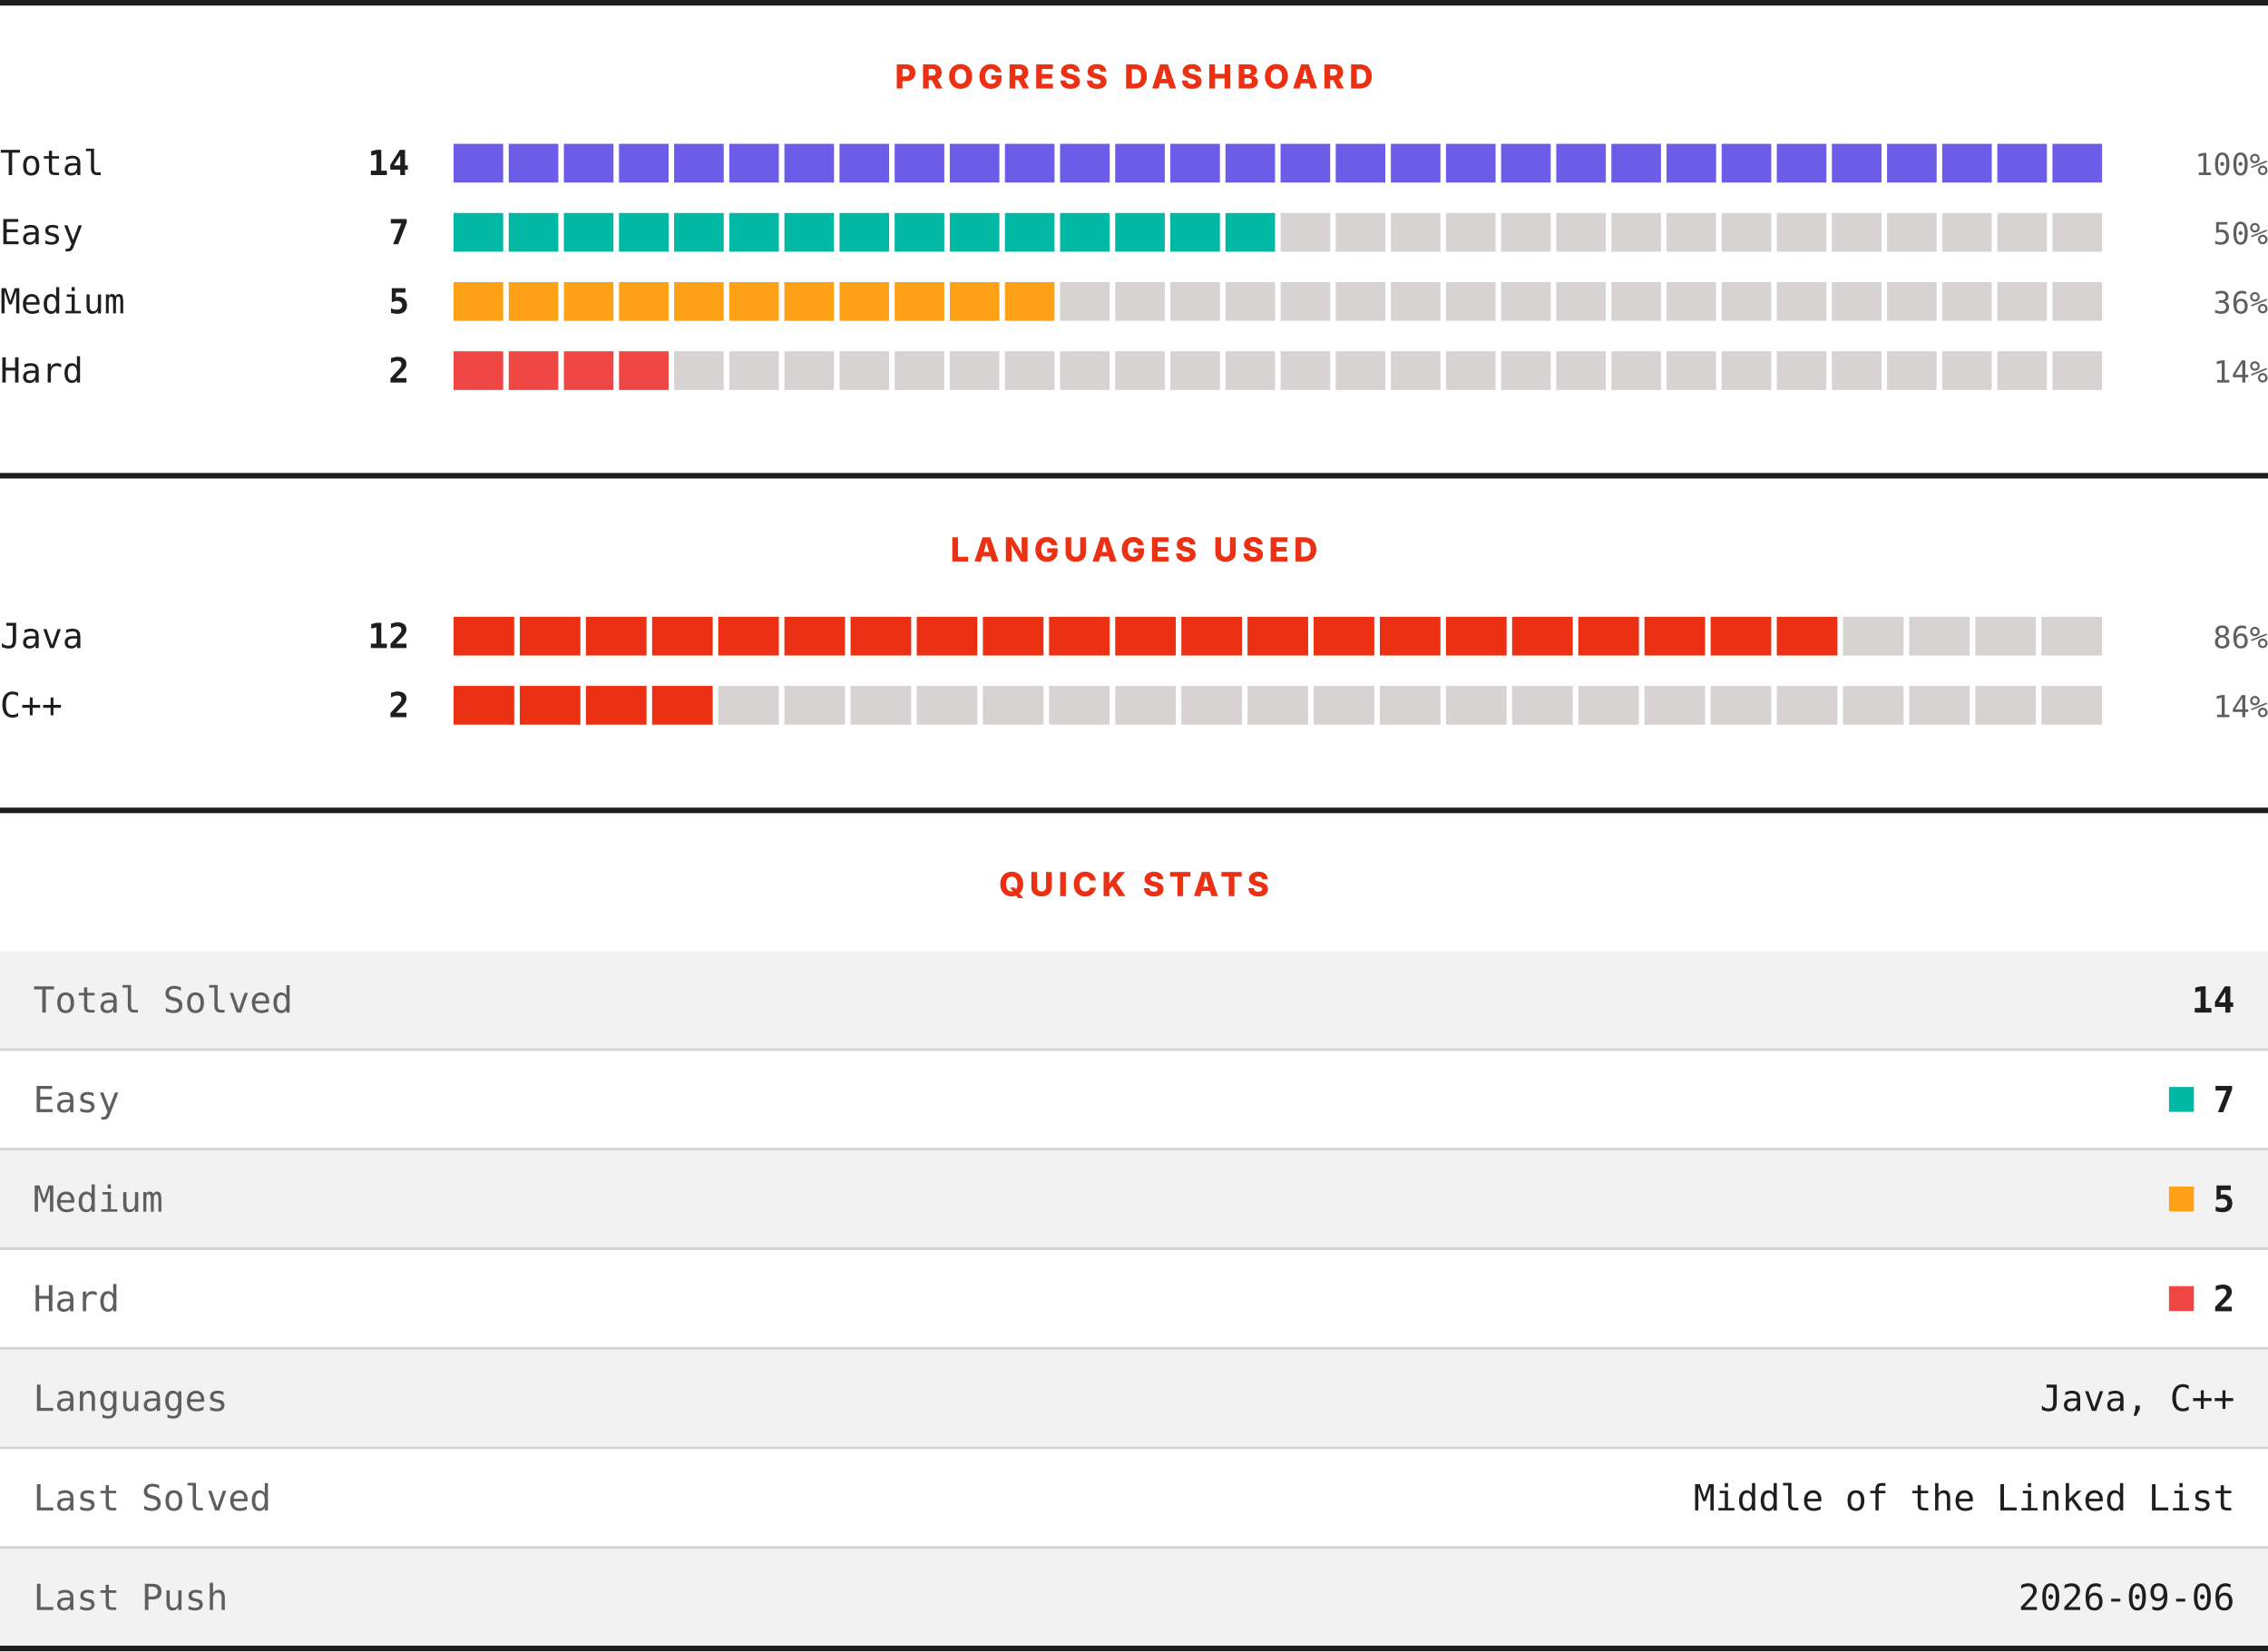
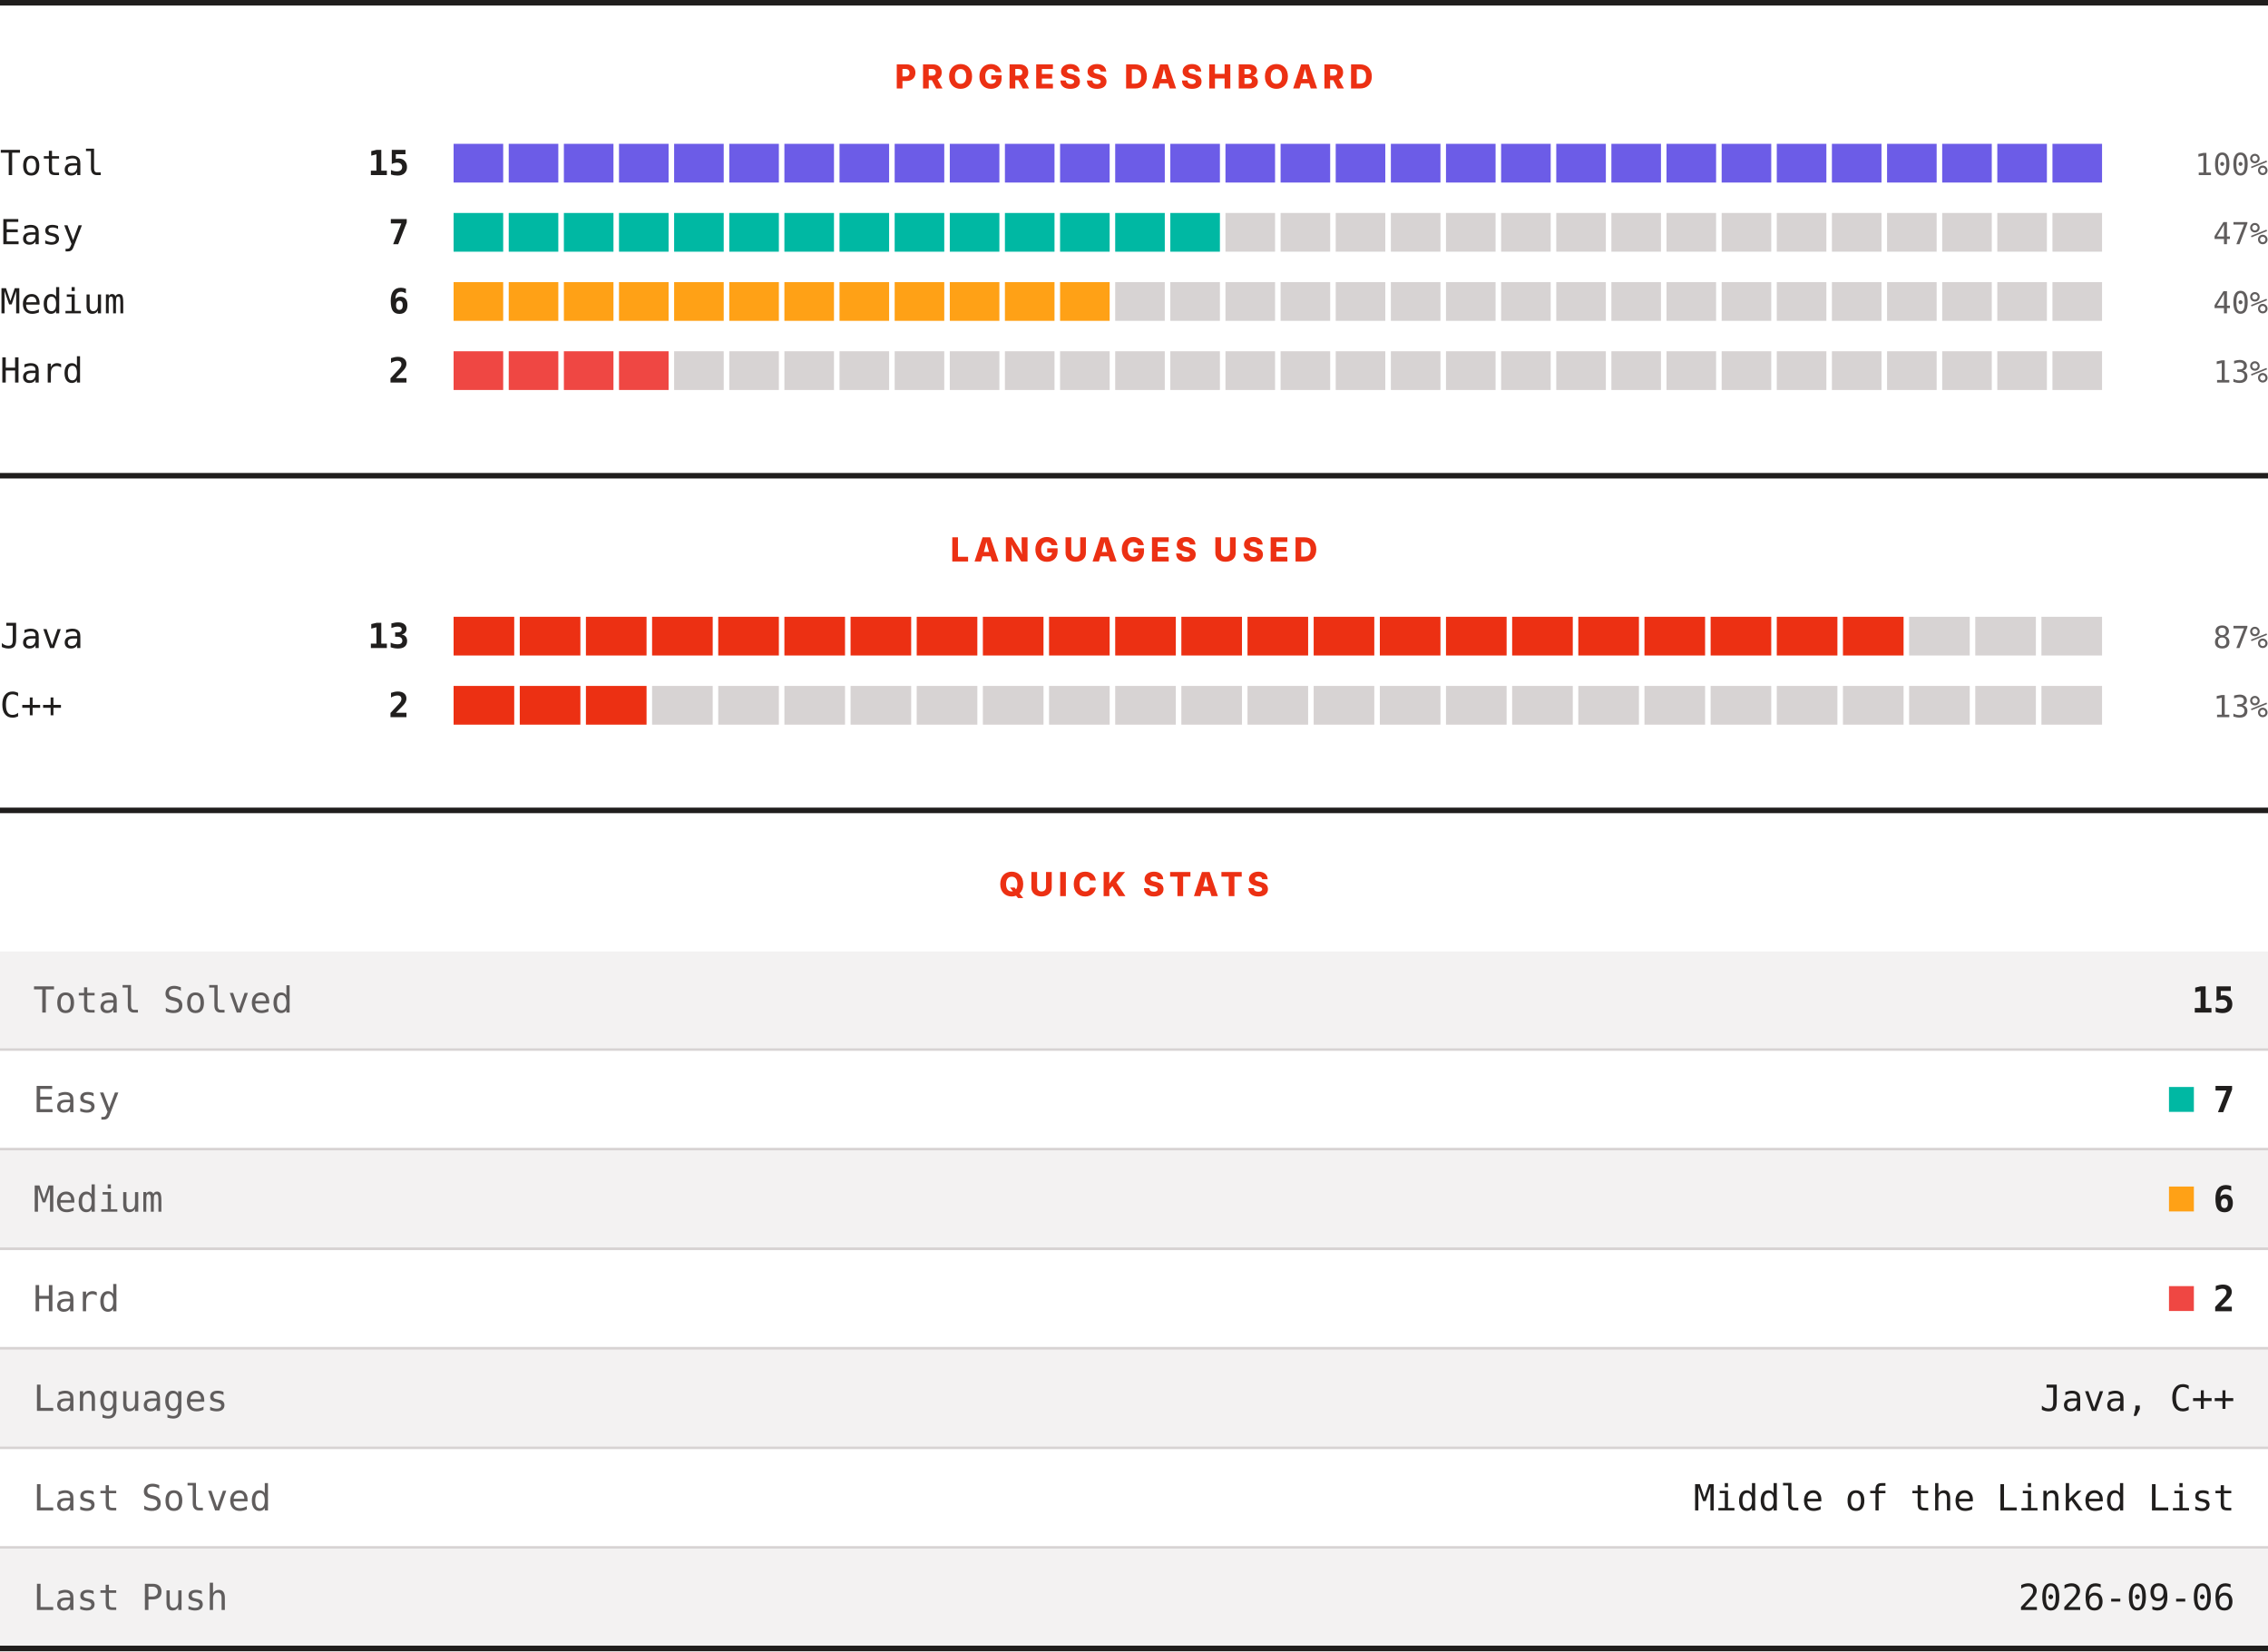
<svg xmlns="http://www.w3.org/2000/svg" width="820" height="597" viewBox="0 0 820 597" role="img" aria-label="LeetCode progress, languages and quick stats">
  <rect width="820" height="597" fill="#ffffff" />
  <rect x="0" y="0" width="820" height="2" fill="#201e1d" />
  <text x="410" y="32" text-anchor="middle" font-family="Archivo, system-ui, -apple-system, Segoe UI, sans-serif" font-size="12" font-weight="800" letter-spacing="1.68" fill="#ec3013">PROGRESS DASHBOARD</text>
  <text x="0" y="63.3" font-family="ui-monospace, SFMono-Regular, Menlo, Consolas, monospace" font-size="12.5" fill="#201e1d">Total</text>
-   <text x="148" y="63.3" text-anchor="end" font-family="ui-monospace, SFMono-Regular, Menlo, Consolas, monospace" font-size="12.5" font-weight="700" fill="#201e1d">14</text>
+   <text x="148" y="63.3" text-anchor="end" font-family="ui-monospace, SFMono-Regular, Menlo, Consolas, monospace" font-size="12.5" font-weight="700" fill="#201e1d">15</text>
  <rect x="164.00" y="52" width="17.93" height="14" fill="#6c5ce7" />
  <rect x="183.93" y="52" width="17.93" height="14" fill="#6c5ce7" />
  <rect x="203.87" y="52" width="17.93" height="14" fill="#6c5ce7" />
  <rect x="223.80" y="52" width="17.93" height="14" fill="#6c5ce7" />
  <rect x="243.73" y="52" width="17.93" height="14" fill="#6c5ce7" />
  <rect x="263.67" y="52" width="17.93" height="14" fill="#6c5ce7" />
  <rect x="283.60" y="52" width="17.93" height="14" fill="#6c5ce7" />
  <rect x="303.53" y="52" width="17.93" height="14" fill="#6c5ce7" />
  <rect x="323.47" y="52" width="17.93" height="14" fill="#6c5ce7" />
  <rect x="343.40" y="52" width="17.93" height="14" fill="#6c5ce7" />
  <rect x="363.33" y="52" width="17.93" height="14" fill="#6c5ce7" />
  <rect x="383.27" y="52" width="17.93" height="14" fill="#6c5ce7" />
  <rect x="403.20" y="52" width="17.93" height="14" fill="#6c5ce7" />
  <rect x="423.13" y="52" width="17.93" height="14" fill="#6c5ce7" />
  <rect x="443.07" y="52" width="17.93" height="14" fill="#6c5ce7" />
  <rect x="463.00" y="52" width="17.93" height="14" fill="#6c5ce7" />
  <rect x="482.93" y="52" width="17.93" height="14" fill="#6c5ce7" />
  <rect x="502.87" y="52" width="17.93" height="14" fill="#6c5ce7" />
  <rect x="522.80" y="52" width="17.93" height="14" fill="#6c5ce7" />
  <rect x="542.73" y="52" width="17.93" height="14" fill="#6c5ce7" />
  <rect x="562.67" y="52" width="17.93" height="14" fill="#6c5ce7" />
  <rect x="582.60" y="52" width="17.93" height="14" fill="#6c5ce7" />
  <rect x="602.53" y="52" width="17.93" height="14" fill="#6c5ce7" />
  <rect x="622.47" y="52" width="17.93" height="14" fill="#6c5ce7" />
  <rect x="642.40" y="52" width="17.93" height="14" fill="#6c5ce7" />
  <rect x="662.33" y="52" width="17.93" height="14" fill="#6c5ce7" />
  <rect x="682.27" y="52" width="17.93" height="14" fill="#6c5ce7" />
  <rect x="702.20" y="52" width="17.93" height="14" fill="#6c5ce7" />
  <rect x="722.13" y="52" width="17.93" height="14" fill="#6c5ce7" />
  <rect x="742.07" y="52" width="17.93" height="14" fill="#6c5ce7" />
  <text x="820" y="63.3" text-anchor="end" font-family="ui-monospace, SFMono-Regular, Menlo, Consolas, monospace" font-size="11" fill="#605d5d">100%</text>
  <text x="0" y="88.3" font-family="ui-monospace, SFMono-Regular, Menlo, Consolas, monospace" font-size="12.5" fill="#201e1d">Easy</text>
  <text x="148" y="88.3" text-anchor="end" font-family="ui-monospace, SFMono-Regular, Menlo, Consolas, monospace" font-size="12.5" font-weight="700" fill="#201e1d">7</text>
  <rect x="164.00" y="77" width="17.93" height="14" fill="#00b8a3" />
  <rect x="183.93" y="77" width="17.93" height="14" fill="#00b8a3" />
  <rect x="203.87" y="77" width="17.93" height="14" fill="#00b8a3" />
  <rect x="223.80" y="77" width="17.93" height="14" fill="#00b8a3" />
  <rect x="243.73" y="77" width="17.93" height="14" fill="#00b8a3" />
  <rect x="263.67" y="77" width="17.93" height="14" fill="#00b8a3" />
  <rect x="283.60" y="77" width="17.93" height="14" fill="#00b8a3" />
  <rect x="303.53" y="77" width="17.93" height="14" fill="#00b8a3" />
  <rect x="323.47" y="77" width="17.93" height="14" fill="#00b8a3" />
  <rect x="343.40" y="77" width="17.93" height="14" fill="#00b8a3" />
  <rect x="363.33" y="77" width="17.93" height="14" fill="#00b8a3" />
  <rect x="383.27" y="77" width="17.93" height="14" fill="#00b8a3" />
  <rect x="403.20" y="77" width="17.93" height="14" fill="#00b8a3" />
  <rect x="423.13" y="77" width="17.93" height="14" fill="#00b8a3" />
-   <rect x="443.07" y="77" width="17.93" height="14" fill="#00b8a3" />
+   <rect x="443.07" y="77" width="17.93" height="14" fill="#d7d3d3" />
  <rect x="463.00" y="77" width="17.93" height="14" fill="#d7d3d3" />
  <rect x="482.93" y="77" width="17.93" height="14" fill="#d7d3d3" />
  <rect x="502.87" y="77" width="17.93" height="14" fill="#d7d3d3" />
  <rect x="522.80" y="77" width="17.93" height="14" fill="#d7d3d3" />
  <rect x="542.73" y="77" width="17.93" height="14" fill="#d7d3d3" />
  <rect x="562.67" y="77" width="17.93" height="14" fill="#d7d3d3" />
  <rect x="582.60" y="77" width="17.93" height="14" fill="#d7d3d3" />
  <rect x="602.53" y="77" width="17.93" height="14" fill="#d7d3d3" />
  <rect x="622.47" y="77" width="17.93" height="14" fill="#d7d3d3" />
  <rect x="642.40" y="77" width="17.93" height="14" fill="#d7d3d3" />
  <rect x="662.33" y="77" width="17.93" height="14" fill="#d7d3d3" />
  <rect x="682.27" y="77" width="17.93" height="14" fill="#d7d3d3" />
  <rect x="702.20" y="77" width="17.93" height="14" fill="#d7d3d3" />
  <rect x="722.13" y="77" width="17.93" height="14" fill="#d7d3d3" />
  <rect x="742.07" y="77" width="17.93" height="14" fill="#d7d3d3" />
-   <text x="820" y="88.3" text-anchor="end" font-family="ui-monospace, SFMono-Regular, Menlo, Consolas, monospace" font-size="11" fill="#605d5d">50%</text>
+   <text x="820" y="88.3" text-anchor="end" font-family="ui-monospace, SFMono-Regular, Menlo, Consolas, monospace" font-size="11" fill="#605d5d">47%</text>
  <text x="0" y="113.3" font-family="ui-monospace, SFMono-Regular, Menlo, Consolas, monospace" font-size="12.5" fill="#201e1d">Medium</text>
-   <text x="148" y="113.3" text-anchor="end" font-family="ui-monospace, SFMono-Regular, Menlo, Consolas, monospace" font-size="12.5" font-weight="700" fill="#201e1d">5</text>
+   <text x="148" y="113.3" text-anchor="end" font-family="ui-monospace, SFMono-Regular, Menlo, Consolas, monospace" font-size="12.5" font-weight="700" fill="#201e1d">6</text>
  <rect x="164.00" y="102" width="17.93" height="14" fill="#ffa116" />
  <rect x="183.93" y="102" width="17.93" height="14" fill="#ffa116" />
  <rect x="203.87" y="102" width="17.93" height="14" fill="#ffa116" />
  <rect x="223.80" y="102" width="17.93" height="14" fill="#ffa116" />
  <rect x="243.73" y="102" width="17.93" height="14" fill="#ffa116" />
  <rect x="263.67" y="102" width="17.93" height="14" fill="#ffa116" />
  <rect x="283.60" y="102" width="17.93" height="14" fill="#ffa116" />
  <rect x="303.53" y="102" width="17.93" height="14" fill="#ffa116" />
  <rect x="323.47" y="102" width="17.93" height="14" fill="#ffa116" />
  <rect x="343.40" y="102" width="17.93" height="14" fill="#ffa116" />
  <rect x="363.33" y="102" width="17.93" height="14" fill="#ffa116" />
-   <rect x="383.27" y="102" width="17.93" height="14" fill="#d7d3d3" />
+   <rect x="383.27" y="102" width="17.93" height="14" fill="#ffa116" />
  <rect x="403.20" y="102" width="17.93" height="14" fill="#d7d3d3" />
  <rect x="423.13" y="102" width="17.93" height="14" fill="#d7d3d3" />
  <rect x="443.07" y="102" width="17.93" height="14" fill="#d7d3d3" />
  <rect x="463.00" y="102" width="17.93" height="14" fill="#d7d3d3" />
  <rect x="482.93" y="102" width="17.93" height="14" fill="#d7d3d3" />
  <rect x="502.87" y="102" width="17.93" height="14" fill="#d7d3d3" />
  <rect x="522.80" y="102" width="17.93" height="14" fill="#d7d3d3" />
  <rect x="542.73" y="102" width="17.93" height="14" fill="#d7d3d3" />
  <rect x="562.67" y="102" width="17.93" height="14" fill="#d7d3d3" />
  <rect x="582.60" y="102" width="17.93" height="14" fill="#d7d3d3" />
  <rect x="602.53" y="102" width="17.93" height="14" fill="#d7d3d3" />
  <rect x="622.47" y="102" width="17.93" height="14" fill="#d7d3d3" />
  <rect x="642.40" y="102" width="17.93" height="14" fill="#d7d3d3" />
  <rect x="662.33" y="102" width="17.93" height="14" fill="#d7d3d3" />
  <rect x="682.27" y="102" width="17.93" height="14" fill="#d7d3d3" />
  <rect x="702.20" y="102" width="17.93" height="14" fill="#d7d3d3" />
  <rect x="722.13" y="102" width="17.93" height="14" fill="#d7d3d3" />
  <rect x="742.07" y="102" width="17.93" height="14" fill="#d7d3d3" />
-   <text x="820" y="113.3" text-anchor="end" font-family="ui-monospace, SFMono-Regular, Menlo, Consolas, monospace" font-size="11" fill="#605d5d">36%</text>
+   <text x="820" y="113.3" text-anchor="end" font-family="ui-monospace, SFMono-Regular, Menlo, Consolas, monospace" font-size="11" fill="#605d5d">40%</text>
  <text x="0" y="138.3" font-family="ui-monospace, SFMono-Regular, Menlo, Consolas, monospace" font-size="12.5" fill="#201e1d">Hard</text>
  <text x="148" y="138.3" text-anchor="end" font-family="ui-monospace, SFMono-Regular, Menlo, Consolas, monospace" font-size="12.5" font-weight="700" fill="#201e1d">2</text>
  <rect x="164.00" y="127" width="17.93" height="14" fill="#ef4743" />
  <rect x="183.93" y="127" width="17.93" height="14" fill="#ef4743" />
  <rect x="203.87" y="127" width="17.93" height="14" fill="#ef4743" />
  <rect x="223.80" y="127" width="17.93" height="14" fill="#ef4743" />
  <rect x="243.73" y="127" width="17.93" height="14" fill="#d7d3d3" />
  <rect x="263.67" y="127" width="17.93" height="14" fill="#d7d3d3" />
  <rect x="283.60" y="127" width="17.93" height="14" fill="#d7d3d3" />
  <rect x="303.53" y="127" width="17.93" height="14" fill="#d7d3d3" />
  <rect x="323.47" y="127" width="17.93" height="14" fill="#d7d3d3" />
  <rect x="343.40" y="127" width="17.93" height="14" fill="#d7d3d3" />
  <rect x="363.33" y="127" width="17.93" height="14" fill="#d7d3d3" />
  <rect x="383.27" y="127" width="17.93" height="14" fill="#d7d3d3" />
  <rect x="403.20" y="127" width="17.93" height="14" fill="#d7d3d3" />
  <rect x="423.13" y="127" width="17.93" height="14" fill="#d7d3d3" />
  <rect x="443.07" y="127" width="17.93" height="14" fill="#d7d3d3" />
  <rect x="463.00" y="127" width="17.93" height="14" fill="#d7d3d3" />
  <rect x="482.93" y="127" width="17.93" height="14" fill="#d7d3d3" />
  <rect x="502.87" y="127" width="17.93" height="14" fill="#d7d3d3" />
  <rect x="522.80" y="127" width="17.93" height="14" fill="#d7d3d3" />
  <rect x="542.73" y="127" width="17.93" height="14" fill="#d7d3d3" />
  <rect x="562.67" y="127" width="17.93" height="14" fill="#d7d3d3" />
  <rect x="582.60" y="127" width="17.93" height="14" fill="#d7d3d3" />
  <rect x="602.53" y="127" width="17.93" height="14" fill="#d7d3d3" />
  <rect x="622.47" y="127" width="17.93" height="14" fill="#d7d3d3" />
  <rect x="642.40" y="127" width="17.93" height="14" fill="#d7d3d3" />
  <rect x="662.33" y="127" width="17.93" height="14" fill="#d7d3d3" />
  <rect x="682.27" y="127" width="17.93" height="14" fill="#d7d3d3" />
  <rect x="702.20" y="127" width="17.93" height="14" fill="#d7d3d3" />
  <rect x="722.13" y="127" width="17.93" height="14" fill="#d7d3d3" />
  <rect x="742.07" y="127" width="17.93" height="14" fill="#d7d3d3" />
-   <text x="820" y="138.3" text-anchor="end" font-family="ui-monospace, SFMono-Regular, Menlo, Consolas, monospace" font-size="11" fill="#605d5d">14%</text>
+   <text x="820" y="138.3" text-anchor="end" font-family="ui-monospace, SFMono-Regular, Menlo, Consolas, monospace" font-size="11" fill="#605d5d">13%</text>
  <rect x="0" y="171" width="820" height="2" fill="#201e1d" />
  <text x="410" y="203" text-anchor="middle" font-family="Archivo, system-ui, -apple-system, Segoe UI, sans-serif" font-size="12" font-weight="800" letter-spacing="1.68" fill="#ec3013">LANGUAGES USED</text>
  <text x="0" y="234.3" font-family="ui-monospace, SFMono-Regular, Menlo, Consolas, monospace" font-size="12.5" fill="#201e1d">Java</text>
-   <text x="148" y="234.3" text-anchor="end" font-family="ui-monospace, SFMono-Regular, Menlo, Consolas, monospace" font-size="12.5" font-weight="700" fill="#201e1d">12</text>
+   <text x="148" y="234.3" text-anchor="end" font-family="ui-monospace, SFMono-Regular, Menlo, Consolas, monospace" font-size="12.5" font-weight="700" fill="#201e1d">13</text>
  <rect x="164.00" y="223" width="21.92" height="14" fill="#ec3013" />
  <rect x="187.92" y="223" width="21.92" height="14" fill="#ec3013" />
  <rect x="211.84" y="223" width="21.92" height="14" fill="#ec3013" />
  <rect x="235.76" y="223" width="21.92" height="14" fill="#ec3013" />
  <rect x="259.68" y="223" width="21.92" height="14" fill="#ec3013" />
  <rect x="283.60" y="223" width="21.92" height="14" fill="#ec3013" />
  <rect x="307.52" y="223" width="21.92" height="14" fill="#ec3013" />
  <rect x="331.44" y="223" width="21.92" height="14" fill="#ec3013" />
  <rect x="355.36" y="223" width="21.92" height="14" fill="#ec3013" />
  <rect x="379.28" y="223" width="21.92" height="14" fill="#ec3013" />
  <rect x="403.20" y="223" width="21.92" height="14" fill="#ec3013" />
  <rect x="427.12" y="223" width="21.92" height="14" fill="#ec3013" />
  <rect x="451.04" y="223" width="21.92" height="14" fill="#ec3013" />
  <rect x="474.96" y="223" width="21.92" height="14" fill="#ec3013" />
  <rect x="498.88" y="223" width="21.92" height="14" fill="#ec3013" />
  <rect x="522.80" y="223" width="21.92" height="14" fill="#ec3013" />
  <rect x="546.72" y="223" width="21.92" height="14" fill="#ec3013" />
  <rect x="570.64" y="223" width="21.92" height="14" fill="#ec3013" />
  <rect x="594.56" y="223" width="21.92" height="14" fill="#ec3013" />
  <rect x="618.48" y="223" width="21.92" height="14" fill="#ec3013" />
  <rect x="642.40" y="223" width="21.92" height="14" fill="#ec3013" />
-   <rect x="666.32" y="223" width="21.92" height="14" fill="#d7d3d3" />
+   <rect x="666.32" y="223" width="21.92" height="14" fill="#ec3013" />
  <rect x="690.24" y="223" width="21.92" height="14" fill="#d7d3d3" />
  <rect x="714.16" y="223" width="21.92" height="14" fill="#d7d3d3" />
  <rect x="738.08" y="223" width="21.92" height="14" fill="#d7d3d3" />
-   <text x="820" y="234.3" text-anchor="end" font-family="ui-monospace, SFMono-Regular, Menlo, Consolas, monospace" font-size="11" fill="#605d5d">86%</text>
+   <text x="820" y="234.3" text-anchor="end" font-family="ui-monospace, SFMono-Regular, Menlo, Consolas, monospace" font-size="11" fill="#605d5d">87%</text>
  <text x="0" y="259.3" font-family="ui-monospace, SFMono-Regular, Menlo, Consolas, monospace" font-size="12.5" fill="#201e1d">C++</text>
  <text x="148" y="259.3" text-anchor="end" font-family="ui-monospace, SFMono-Regular, Menlo, Consolas, monospace" font-size="12.5" font-weight="700" fill="#201e1d">2</text>
  <rect x="164.00" y="248" width="21.92" height="14" fill="#ec3013" />
  <rect x="187.92" y="248" width="21.92" height="14" fill="#ec3013" />
  <rect x="211.84" y="248" width="21.92" height="14" fill="#ec3013" />
-   <rect x="235.76" y="248" width="21.92" height="14" fill="#ec3013" />
+   <rect x="235.76" y="248" width="21.92" height="14" fill="#d7d3d3" />
  <rect x="259.68" y="248" width="21.92" height="14" fill="#d7d3d3" />
  <rect x="283.60" y="248" width="21.92" height="14" fill="#d7d3d3" />
  <rect x="307.52" y="248" width="21.92" height="14" fill="#d7d3d3" />
  <rect x="331.44" y="248" width="21.92" height="14" fill="#d7d3d3" />
  <rect x="355.36" y="248" width="21.92" height="14" fill="#d7d3d3" />
  <rect x="379.28" y="248" width="21.92" height="14" fill="#d7d3d3" />
  <rect x="403.20" y="248" width="21.92" height="14" fill="#d7d3d3" />
  <rect x="427.12" y="248" width="21.92" height="14" fill="#d7d3d3" />
  <rect x="451.04" y="248" width="21.92" height="14" fill="#d7d3d3" />
  <rect x="474.96" y="248" width="21.92" height="14" fill="#d7d3d3" />
  <rect x="498.88" y="248" width="21.92" height="14" fill="#d7d3d3" />
  <rect x="522.80" y="248" width="21.92" height="14" fill="#d7d3d3" />
  <rect x="546.72" y="248" width="21.92" height="14" fill="#d7d3d3" />
  <rect x="570.64" y="248" width="21.92" height="14" fill="#d7d3d3" />
  <rect x="594.56" y="248" width="21.92" height="14" fill="#d7d3d3" />
  <rect x="618.48" y="248" width="21.92" height="14" fill="#d7d3d3" />
  <rect x="642.40" y="248" width="21.92" height="14" fill="#d7d3d3" />
  <rect x="666.32" y="248" width="21.92" height="14" fill="#d7d3d3" />
  <rect x="690.24" y="248" width="21.92" height="14" fill="#d7d3d3" />
  <rect x="714.16" y="248" width="21.92" height="14" fill="#d7d3d3" />
  <rect x="738.08" y="248" width="21.92" height="14" fill="#d7d3d3" />
-   <text x="820" y="259.3" text-anchor="end" font-family="ui-monospace, SFMono-Regular, Menlo, Consolas, monospace" font-size="11" fill="#605d5d">14%</text>
+   <text x="820" y="259.3" text-anchor="end" font-family="ui-monospace, SFMono-Regular, Menlo, Consolas, monospace" font-size="11" fill="#605d5d">13%</text>
  <rect x="0" y="292" width="820" height="2" fill="#201e1d" />
  <text x="410" y="324" text-anchor="middle" font-family="Archivo, system-ui, -apple-system, Segoe UI, sans-serif" font-size="12" font-weight="800" letter-spacing="1.68" fill="#ec3013">QUICK STATS</text>
  <rect x="0" y="344" width="820" height="35" fill="#f3f2f2" />
  <text x="12" y="366.1" font-family="ui-monospace, SFMono-Regular, Menlo, Consolas, monospace" font-size="13" fill="#605d5d">Total Solved</text>
-   <text x="808" y="366.1" text-anchor="end" font-family="ui-monospace, SFMono-Regular, Menlo, Consolas, monospace" font-size="13" font-weight="700" fill="#201e1d">14</text>
+   <text x="808" y="366.1" text-anchor="end" font-family="ui-monospace, SFMono-Regular, Menlo, Consolas, monospace" font-size="13" font-weight="700" fill="#201e1d">15</text>
  <rect x="0" y="379" width="820" height="1" fill="#d7d3d3" />
  <rect x="0" y="380" width="820" height="35" fill="#ffffff" />
  <text x="12" y="402.1" font-family="ui-monospace, SFMono-Regular, Menlo, Consolas, monospace" font-size="13" fill="#605d5d">Easy</text>
  <rect x="784.2" y="393" width="9" height="9" fill="#00b8a3" />
  <text x="808" y="402.1" text-anchor="end" font-family="ui-monospace, SFMono-Regular, Menlo, Consolas, monospace" font-size="13" font-weight="700" fill="#201e1d">7</text>
  <rect x="0" y="415" width="820" height="1" fill="#d7d3d3" />
  <rect x="0" y="416" width="820" height="35" fill="#f3f2f2" />
  <text x="12" y="438.1" font-family="ui-monospace, SFMono-Regular, Menlo, Consolas, monospace" font-size="13" fill="#605d5d">Medium</text>
  <rect x="784.2" y="429" width="9" height="9" fill="#ffa116" />
-   <text x="808" y="438.1" text-anchor="end" font-family="ui-monospace, SFMono-Regular, Menlo, Consolas, monospace" font-size="13" font-weight="700" fill="#201e1d">5</text>
+   <text x="808" y="438.1" text-anchor="end" font-family="ui-monospace, SFMono-Regular, Menlo, Consolas, monospace" font-size="13" font-weight="700" fill="#201e1d">6</text>
  <rect x="0" y="451" width="820" height="1" fill="#d7d3d3" />
  <rect x="0" y="452" width="820" height="35" fill="#ffffff" />
  <text x="12" y="474.1" font-family="ui-monospace, SFMono-Regular, Menlo, Consolas, monospace" font-size="13" fill="#605d5d">Hard</text>
  <rect x="784.2" y="465" width="9" height="9" fill="#ef4743" />
  <text x="808" y="474.1" text-anchor="end" font-family="ui-monospace, SFMono-Regular, Menlo, Consolas, monospace" font-size="13" font-weight="700" fill="#201e1d">2</text>
  <rect x="0" y="487" width="820" height="1" fill="#d7d3d3" />
  <rect x="0" y="488" width="820" height="35" fill="#f3f2f2" />
  <text x="12" y="510.1" font-family="ui-monospace, SFMono-Regular, Menlo, Consolas, monospace" font-size="13" fill="#605d5d">Languages</text>
  <text x="808" y="510.1" text-anchor="end" font-family="ui-monospace, SFMono-Regular, Menlo, Consolas, monospace" font-size="13" fill="#201e1d">Java, C++</text>
  <rect x="0" y="523" width="820" height="1" fill="#d7d3d3" />
  <rect x="0" y="524" width="820" height="35" fill="#ffffff" />
  <text x="12" y="546.1" font-family="ui-monospace, SFMono-Regular, Menlo, Consolas, monospace" font-size="13" fill="#605d5d">Last Solved</text>
  <text x="808" y="546.1" text-anchor="end" font-family="ui-monospace, SFMono-Regular, Menlo, Consolas, monospace" font-size="13" fill="#201e1d">Middle of the Linked List</text>
  <rect x="0" y="559" width="820" height="1" fill="#d7d3d3" />
  <rect x="0" y="560" width="820" height="35" fill="#f3f2f2" />
  <text x="12" y="582.1" font-family="ui-monospace, SFMono-Regular, Menlo, Consolas, monospace" font-size="13" fill="#605d5d">Last Push</text>
  <text x="808" y="582.1" text-anchor="end" font-family="ui-monospace, SFMono-Regular, Menlo, Consolas, monospace" font-size="13" fill="#201e1d">2026-09-06</text>
  <rect x="0" y="595" width="820" height="2" fill="#201e1d" />
</svg>
